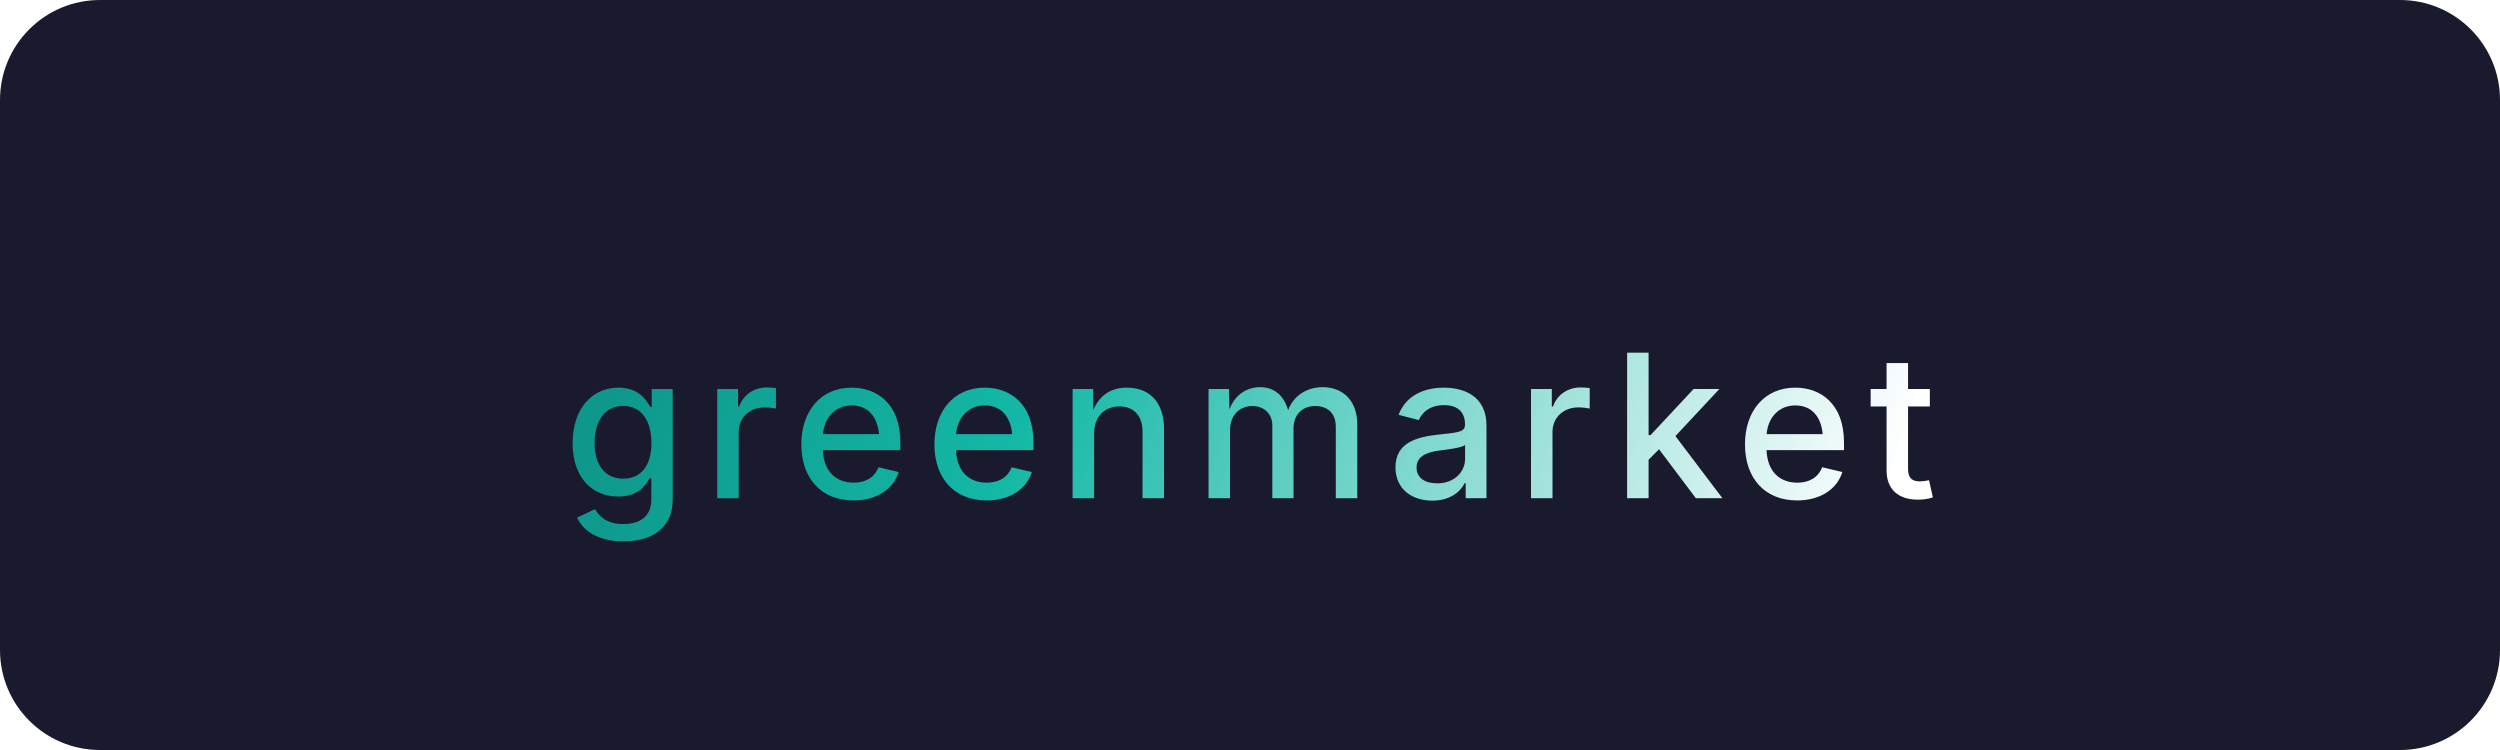
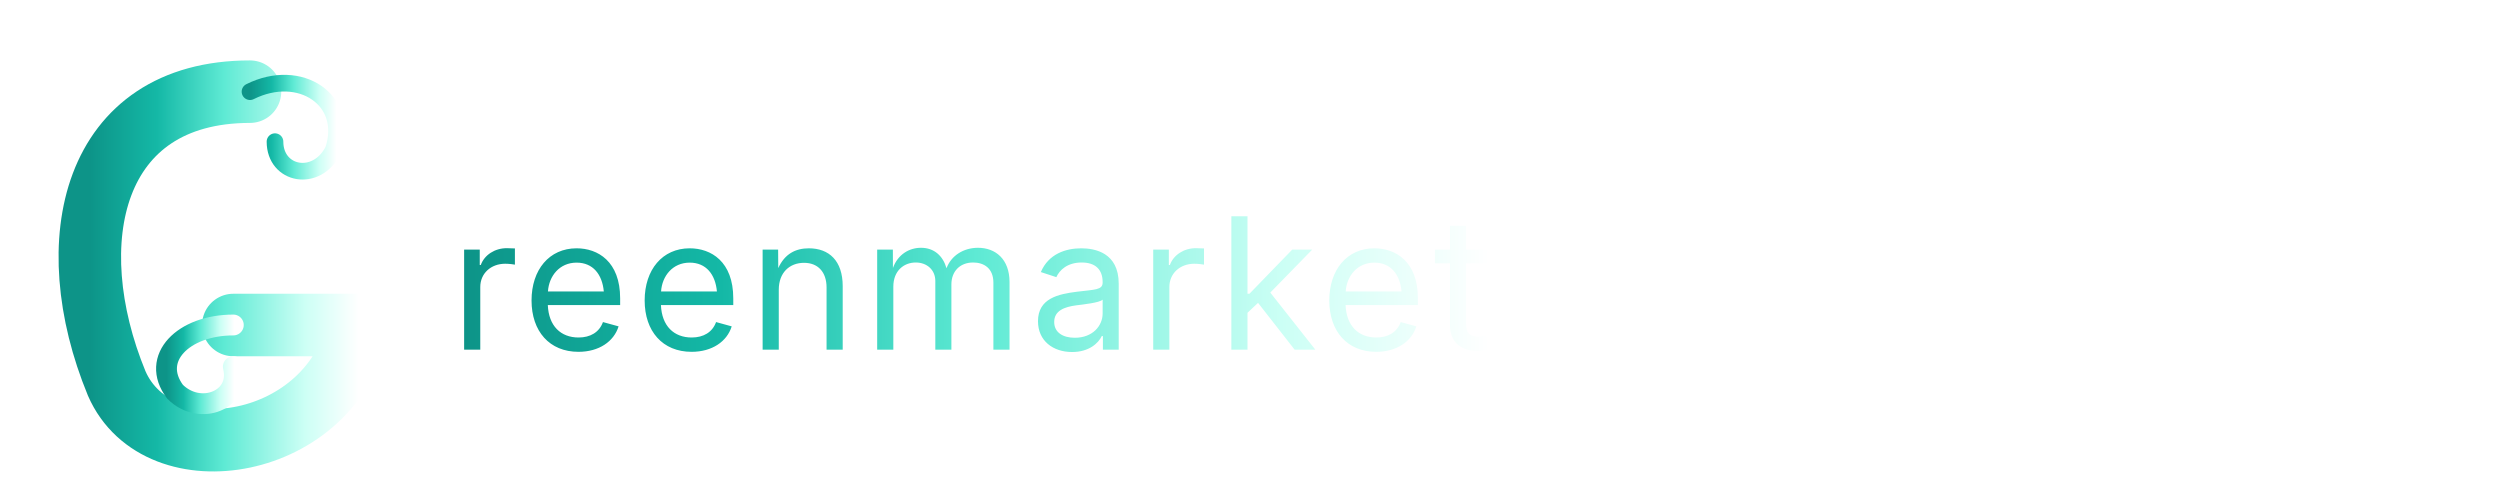
- <svg xmlns="http://www.w3.org/2000/svg" viewBox="0 0 400 120" width="400" height="120">
+ <svg xmlns="http://www.w3.org/2000/svg" viewBox="0 0 600 120" width="100%" height="100%">
  <defs>
-     <linearGradient id="brandGradient" x1="0%" y1="0%" x2="100%" y2="5%">
+     <linearGradient id="brandGradient" x1="0%" y1="0%" x2="100%" y2="0%">
      <stop offset="0%" stop-color="#0D9488" />
-       <stop offset="35%" stop-color="#14B8A6" />
+       <stop offset="25%" stop-color="#14B8A6" />
+       <stop offset="50%" stop-color="#5EEAD4" />
+       <stop offset="80%" stop-color="#CCFFF5" />
      <stop offset="100%" stop-color="#FFFFFF" />
    </linearGradient>
  </defs>
-   <rect width="400" height="120" fill="#1a1a2e" rx="16" />
-   <text x="200" y="68" font-family="'Inter', 'SF Pro Display', -apple-system, BlinkMacSystemFont, 'Segoe UI', Roboto, Helvetica, Arial, sans-serif" font-size="32" font-weight="500" letter-spacing="2.5" fill="url(#brandGradient)" text-anchor="middle" dominant-baseline="middle">greenmarket</text>
+   <path d="M 60,22            C 22,22 14,58 28,92            C 38,115 80,108 86,78            L 56,78" fill="none" stroke="url(#brandGradient)" stroke-width="15" stroke-linecap="round" stroke-linejoin="round" />
+   <path d="M 56,78            C 44,78 36,86 42,94            C 48,100 58,96 56,88" fill="none" stroke="url(#brandGradient)" stroke-width="5" stroke-linecap="round" />
+   <path d="M 60,22            C 72,16 84,24 80,36            C 76,44 66,42 66,34" fill="none" stroke="url(#brandGradient)" stroke-width="4" stroke-linecap="round" />
+   <text x="108" y="68" font-family="'Inter', 'SF Pro Display', -apple-system, BlinkMacSystemFont, 'Segoe UI', Roboto, Helvetica, Arial, sans-serif" font-size="44" font-weight="400" letter-spacing="1.5" fill="url(#brandGradient)" dominant-baseline="middle">reenmarket</text>
</svg>
